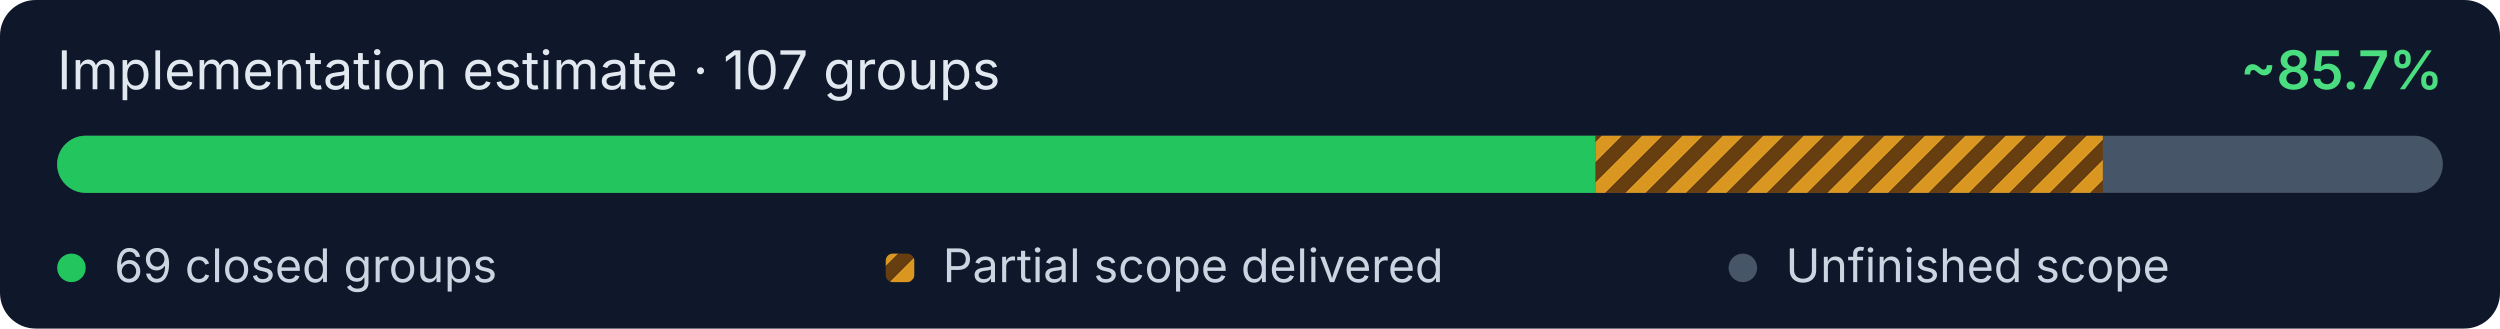
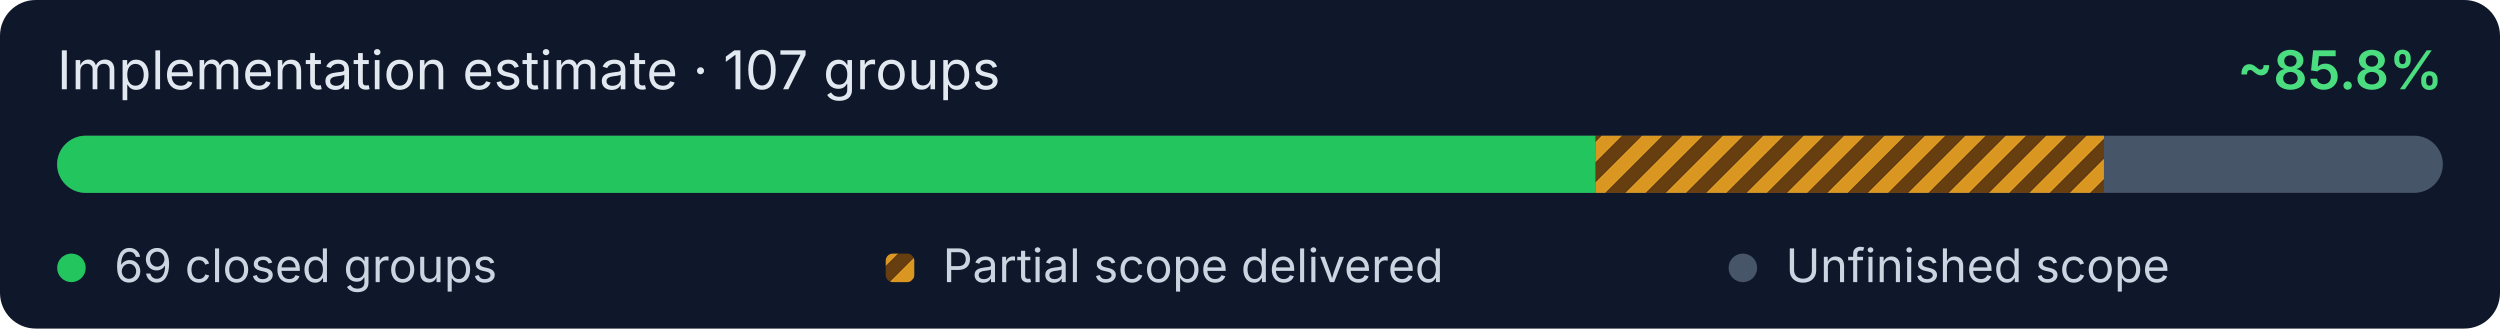
<svg xmlns="http://www.w3.org/2000/svg" width="700" height="92" viewBox="0 0 700 92" role="img" aria-labelledby="title description">
  <defs>
    <clipPath id="track">
      <rect x="16" y="38" width="668" height="16" rx="8" />
    </clipPath>
    <pattern id="partial" width="8" height="8" patternUnits="userSpaceOnUse" patternTransform="rotate(45)">
      <rect width="8" height="8" fill="#663e10" />
      <rect width="4" height="8" fill="#d99722" />
    </pattern>
  </defs>
  <rect width="700" height="92" rx="10" fill="#0f172a" />
  <g font-family="system-ui, -apple-system, BlinkMacSystemFont, 'Segoe UI', sans-serif">
    <text x="16" y="25" font-size="15" fill="#e2e8f0">Implementation estimate · 107 groups</text>
-     <text x="684" y="25" text-anchor="end" font-size="15" font-weight="600" fill="#4ade80">~85.7%</text>
+     <text x="684" y="25" text-anchor="end" font-size="15" font-weight="600" fill="#4ade80">~85.8%</text>
    <g clip-path="url(#track)">
      <rect x="16" y="38" width="668" height="16" fill="#475569" />
      <rect id="closed-segment" x="16" y="38" width="430.766" height="16" fill="#22c55e" />
-       <rect id="partial-segment" x="446.766" y="38" width="142.028" height="16" fill="url(#partial)" />
+       <rect id="partial-segment" x="446.766" y="38" width="142.34" height="16" fill="url(#partial)" />
    </g>
    <circle cx="20" cy="75" r="4" fill="#22c55e" />
    <text x="32" y="79" font-size="13" fill="#cbd5e1">69 closed groups</text>
    <rect x="248" y="71" width="8" height="8" rx="2" fill="url(#partial)" />
    <text x="264" y="79" font-size="13" fill="#cbd5e1">Partial scope delivered</text>
    <circle cx="488" cy="75" r="4" fill="#475569" />
    <text x="500" y="79" font-size="13" fill="#cbd5e1">Unfinished scope</text>
  </g>
</svg>
